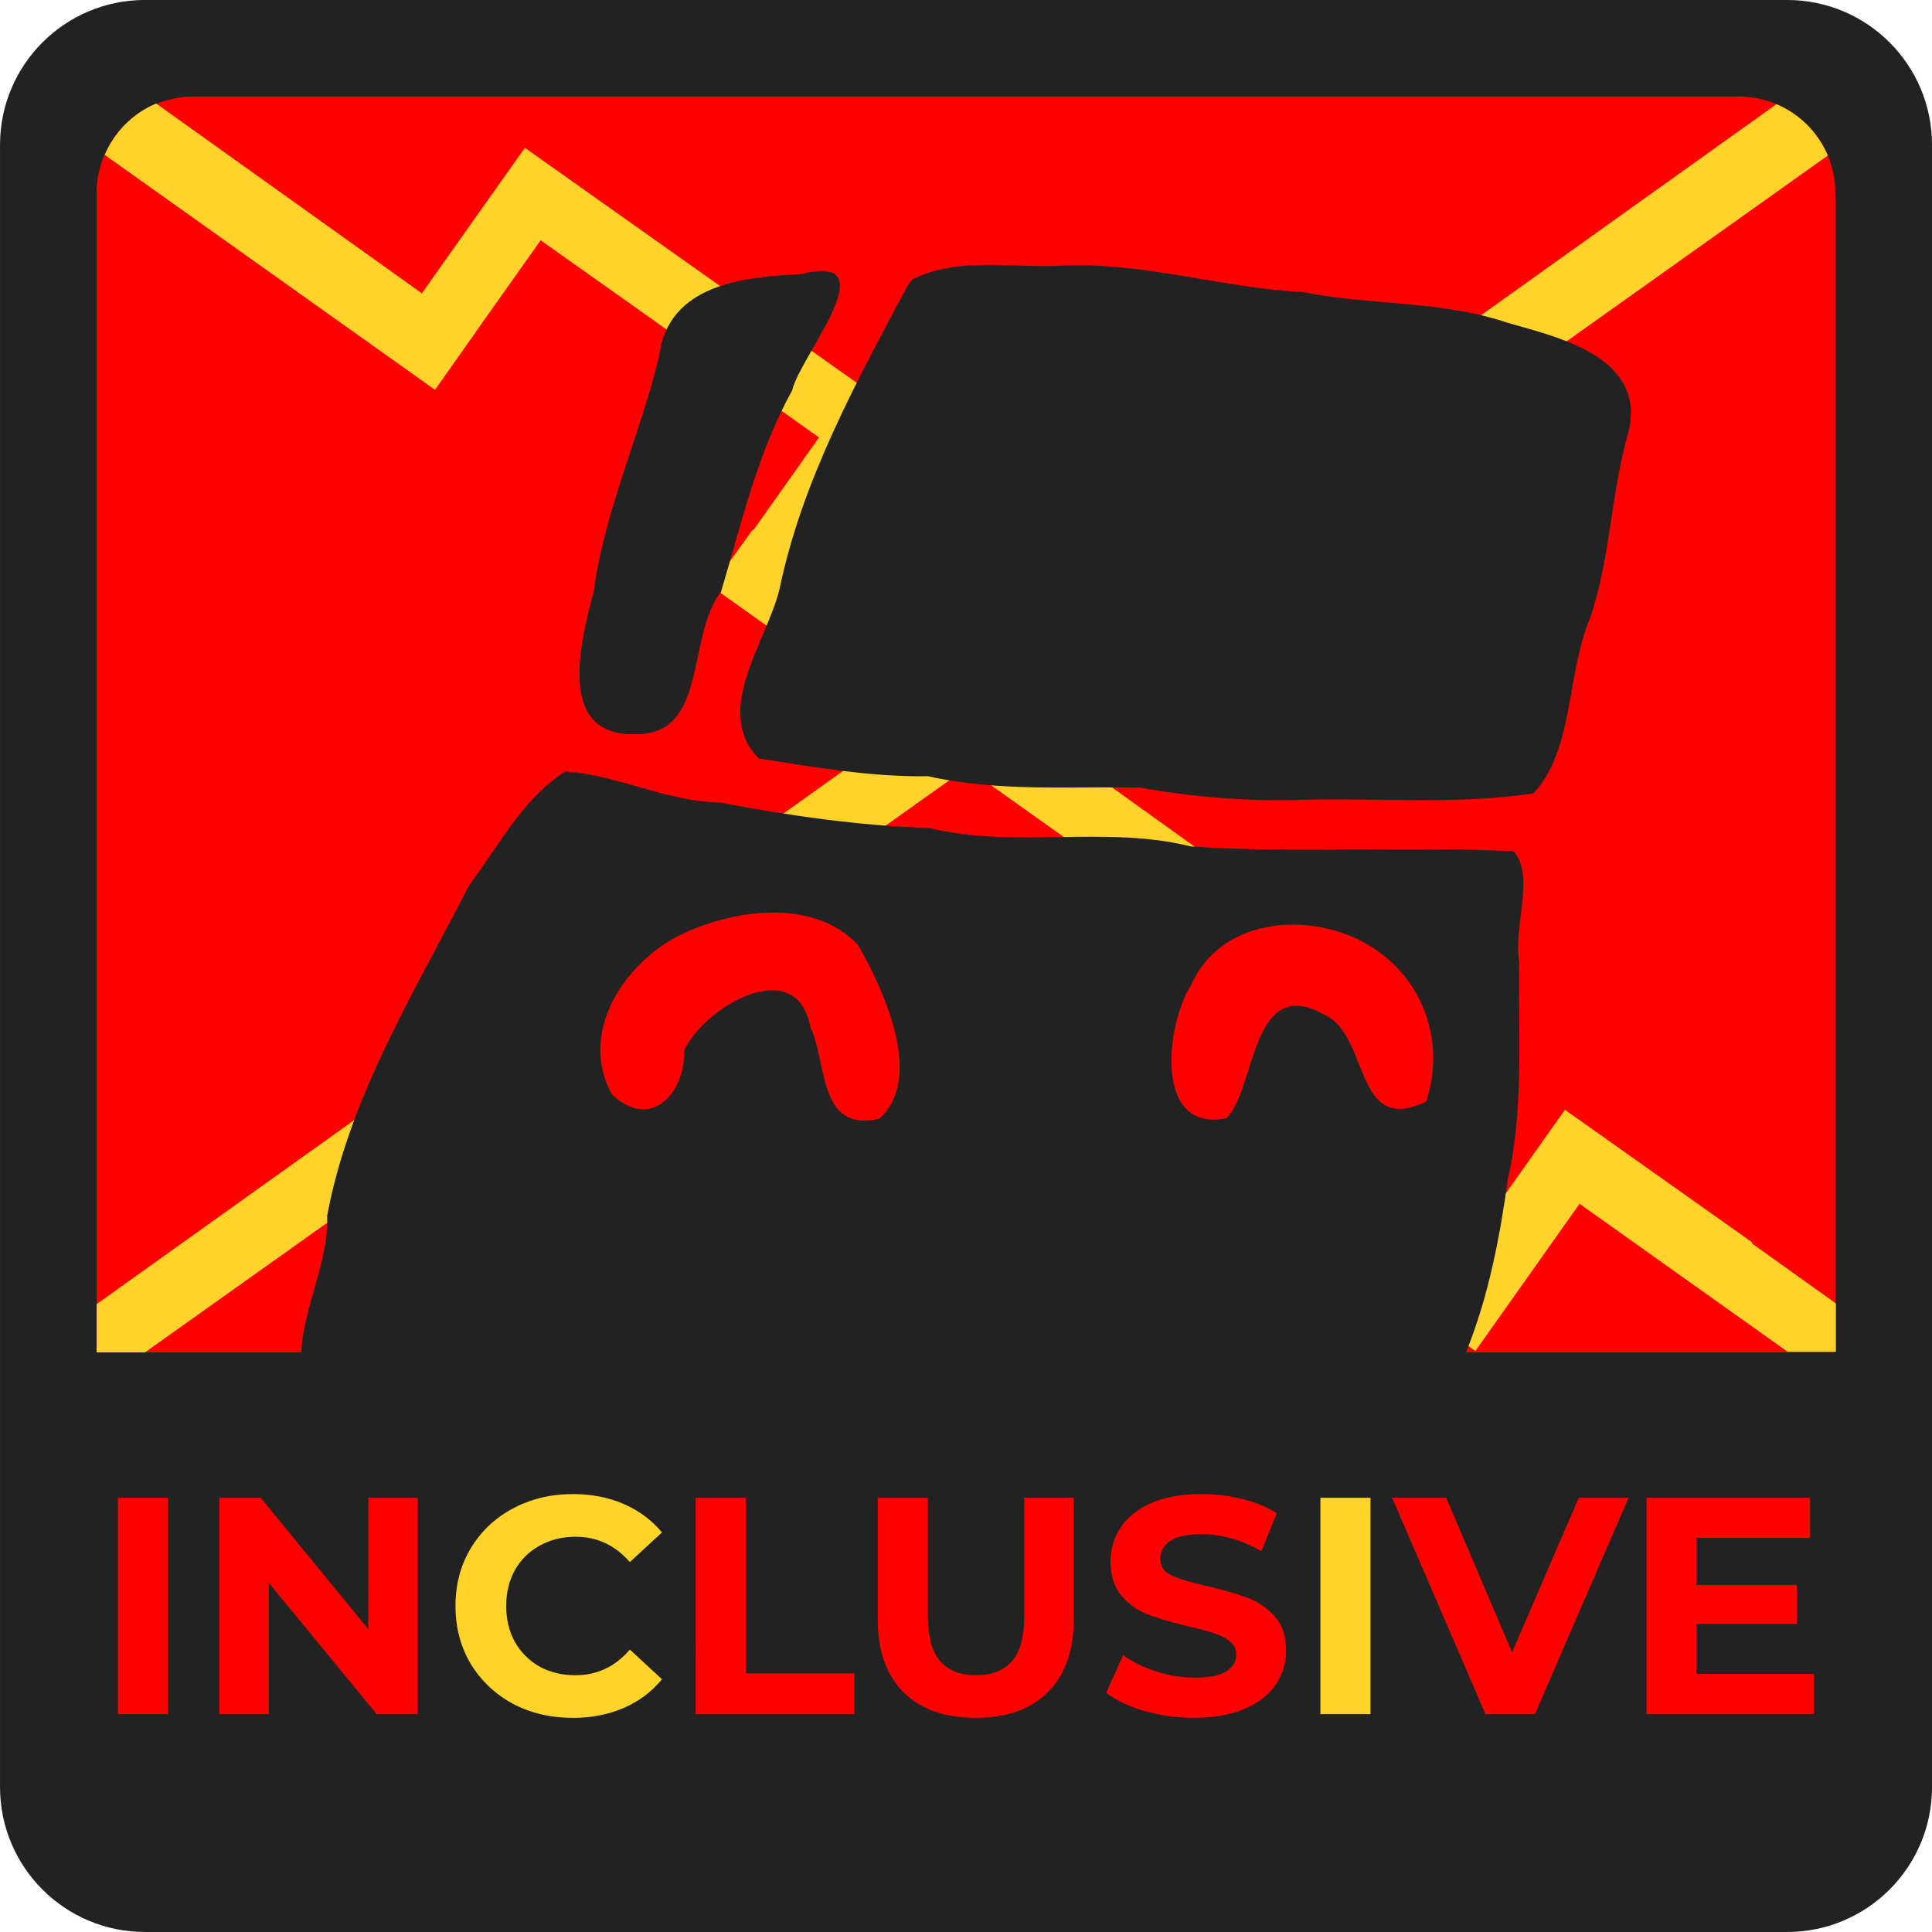
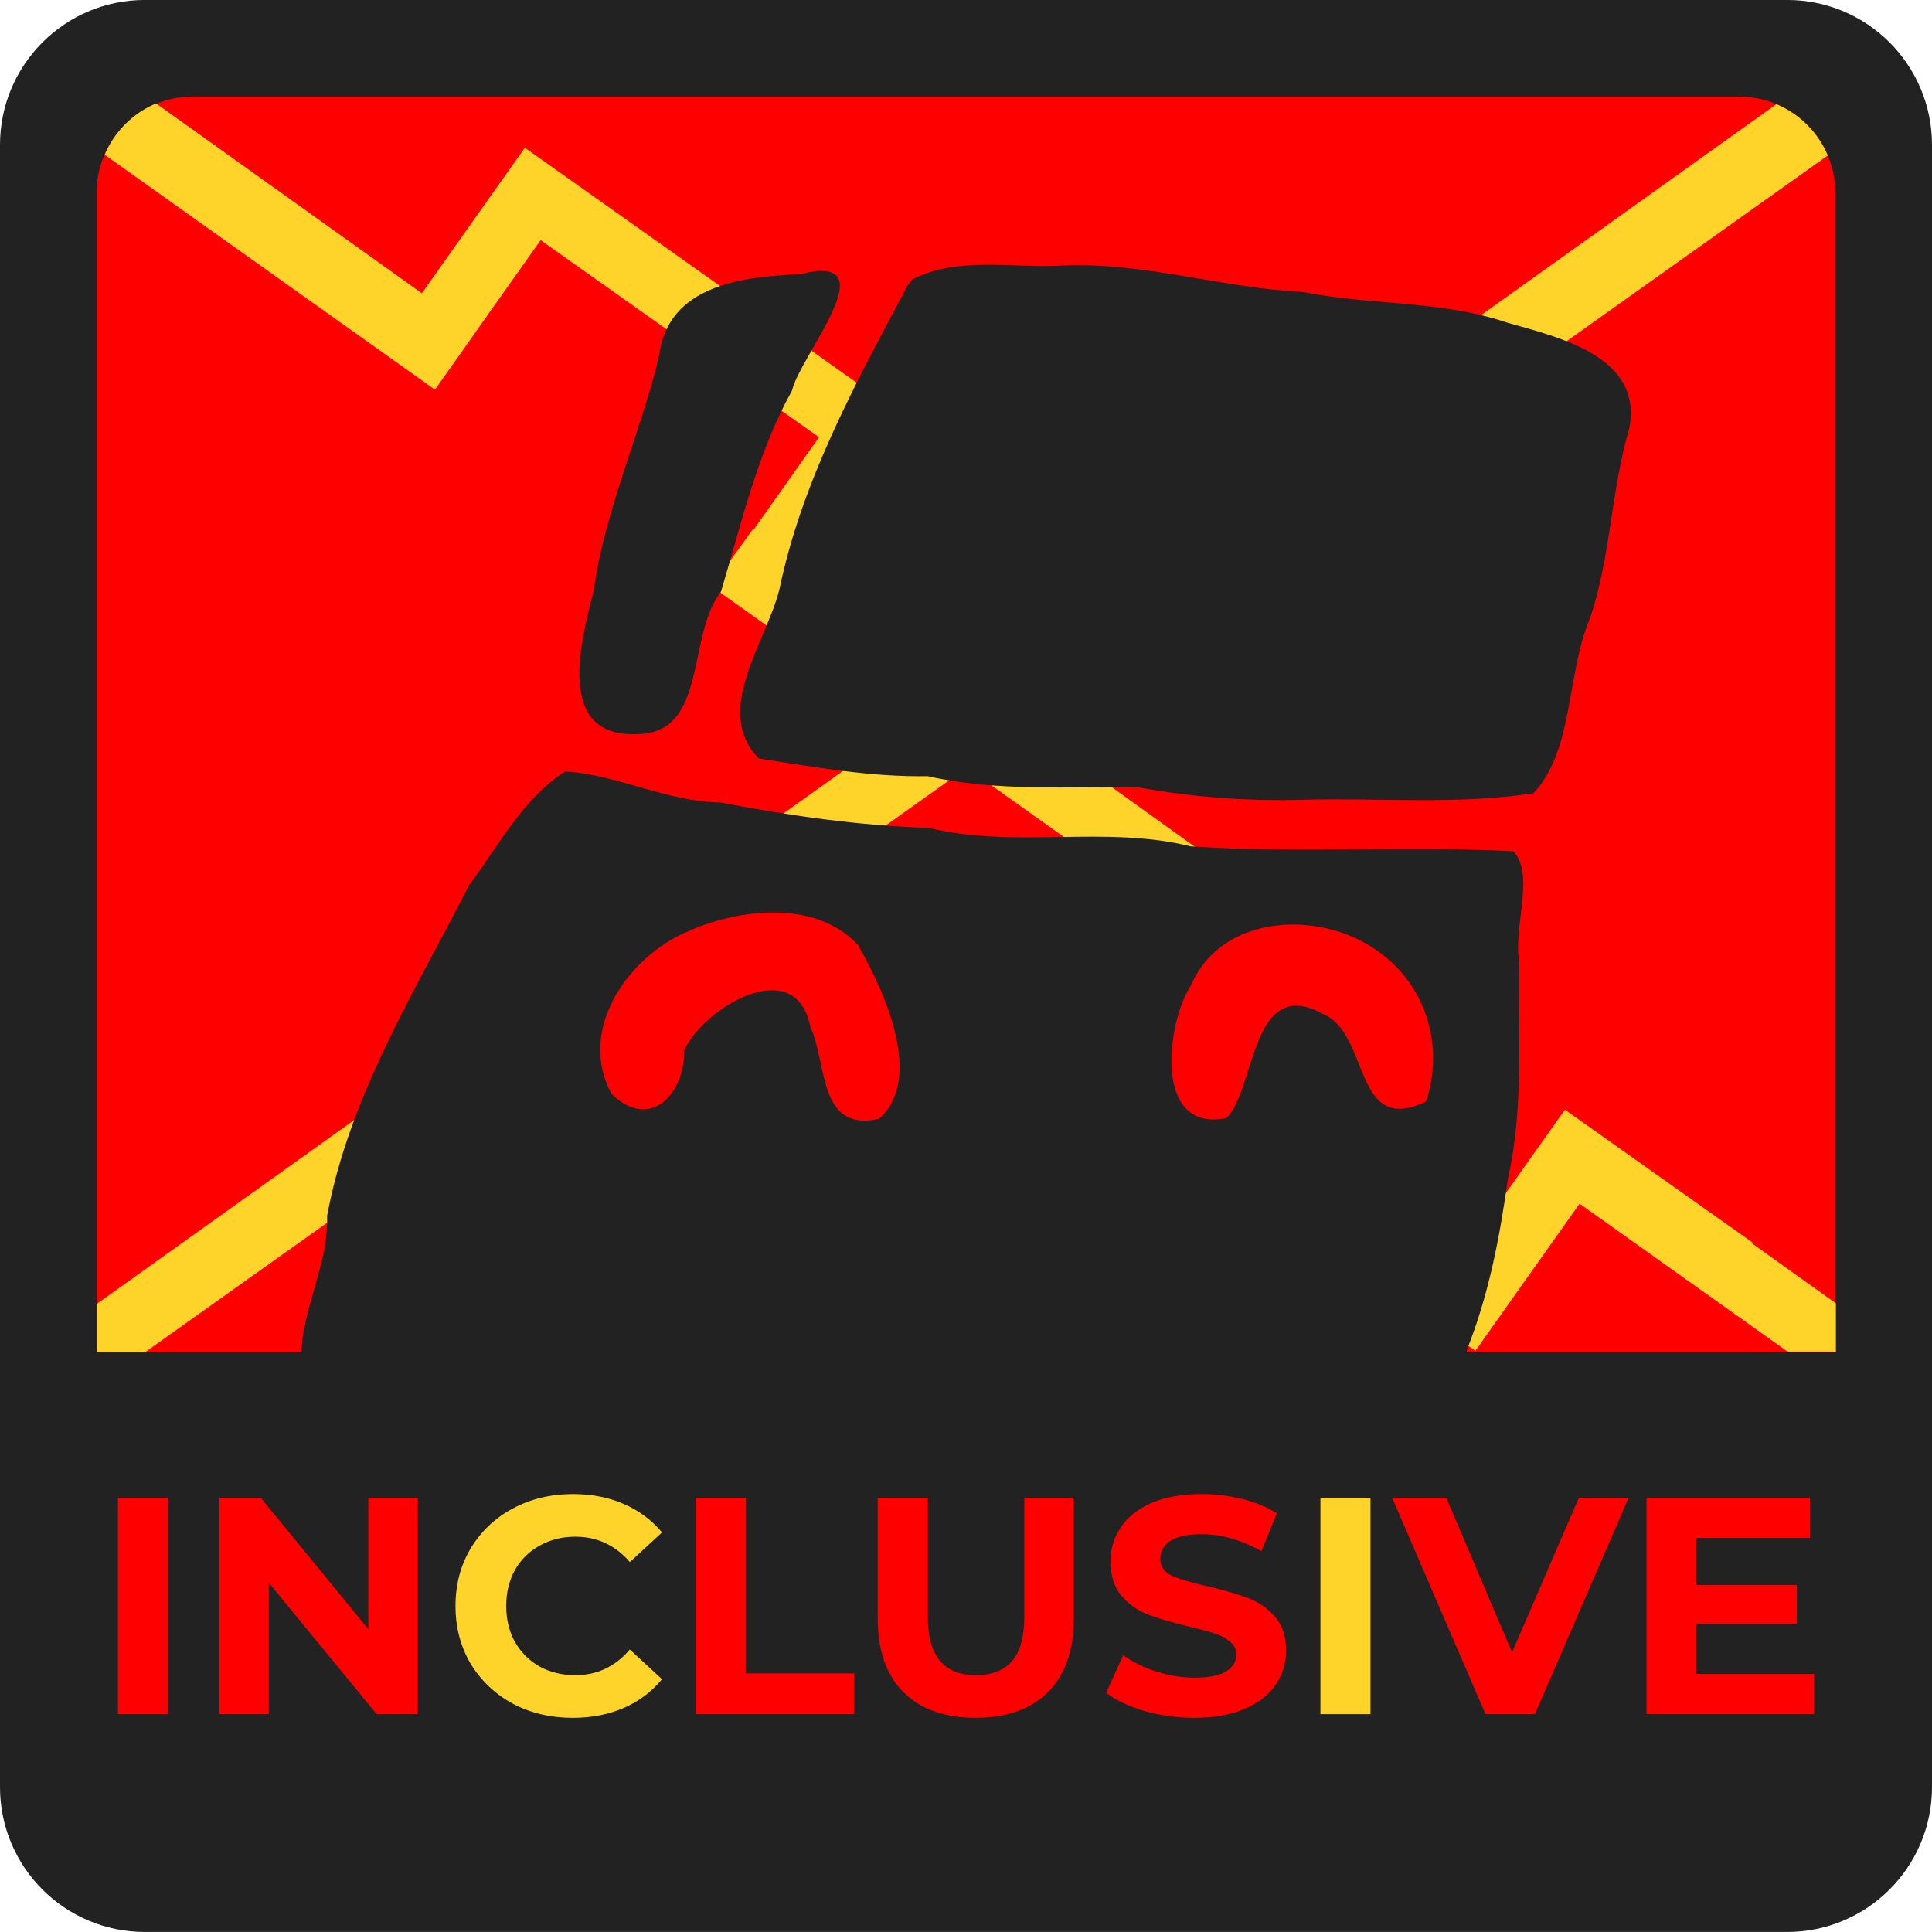
- <svg xmlns="http://www.w3.org/2000/svg" width="200" height="200" viewBox="0 0 52.917 52.917" version="1.1" id="svg8">
-   <defs id="defs2">
-     <rect x="-73.152" y="-5.8" width="68.474" height="15.528" id="rect909" />
-     <rect x="-246.629" y="131.758" width="70.776" height="28.972" id="rect867" />
+ <svg xmlns="http://www.w3.org/2000/svg" width="200" height="200" viewBox="0 0 52.917 52.917">
+   <defs>
+     <path id="a" d="M-73.152-5.8h68.474V9.728h-68.474z" />
  </defs>
-   <g id="layer1" transform="translate(249.8045,-91.40947)">
-     <rect y="91.409" x="-249.804" height="52.917" width="52.917" id="rect5238-5" style="fill:#222222;fill-opacity:1;fill-rule:nonzero;stroke:none;stroke-width:0.5;stroke-linecap:butt;stroke-linejoin:round;stroke-miterlimit:4;stroke-dasharray:none;stroke-dashoffset:0;stroke-opacity:0.909;paint-order:normal" rx="3.969" ry="3.969" />
-     <path id="rect5240-3" style="fill:#ff0000;fill-opacity:1;fill-rule:nonzero;stroke:none;stroke-width:0.5;stroke-linecap:butt;stroke-linejoin:round;stroke-miterlimit:4;stroke-dasharray:none;stroke-dashoffset:0;stroke-opacity:0.909;paint-order:normal" d="m -244.513,94.055 h 42.333 c 1.466,0 2.646,1.18 2.646,2.646 v 42.333 c 0,1.466 -1.18,2.646 -2.646,2.646 h -42.333 c -1.466,0 -2.646,-1.18 -2.646,-2.646 V 96.701 c 0,-1.466 1.18,-2.646 2.646,-2.646 z" />
-     <path id="path880" style="fill:#ffd42a;fill-opacity:1;fill-rule:nonzero;stroke:none;stroke-width:0.5;stroke-linecap:butt;stroke-linejoin:round;stroke-miterlimit:4;stroke-dasharray:none;stroke-dashoffset:0;stroke-opacity:0.909;paint-order:normal" d="m -201.148,94.263 c 0.317,0.134 0.602,0.327 0.841,0.566 0.239,0.239 0.432,0.524 0.566,0.841 l -46.095,32.782 h -1.323 v -1.323 z" />
-     <path id="path891" style="fill:#ffd42a;fill-opacity:1;stroke-width:1.265;stroke-linecap:round;paint-order:stroke fill markers" d="m -245.53,94.243 7.28,5.2 2.822,-3.985 10.588,7.497 -2.853,4.029 13.127,9.423 -1.067,1.507 -1.818,2.568 7.625,5.399 1.807,-2.552 1.077,-1.521 0.001,-0.002 5.131,3.633 -0.016,0.023 2.307,1.648 v 1.323 h -1.323 l -5.698,-4.052 -2.854,4.031 -10.588,-7.497 2.87,-4.052 -13.198,-9.386 1.121,-1.559 0.019,0.013 1.799,-2.541 -7.625,-5.399 -1.777,2.509 0.002,0.002 -1.119,1.584 -9.046,-6.434 c 0.134,-0.317 0.327,-0.602 0.566,-0.841 0.239,-0.239 0.524,-0.432 0.841,-0.566 z" />
-     <rect style="fill:#ff0000;fill-opacity:1;stroke-width:1.265;stroke-linecap:round;paint-order:stroke fill markers" id="rect903" width="9.495" height="7.577" x="-233.808" y="115.544" />
-     <rect style="fill:#ff0000;fill-opacity:1;stroke-width:1.265;stroke-linecap:round;paint-order:stroke fill markers" id="rect905" width="7.858" height="5.973" x="-218.233" y="116.54" />
+   <g transform="translate(249.804 -91.41)">
+     <rect width="52.917" height="52.917" x="-249.804" y="91.409" rx="3.969" ry="3.969" style="fill:#222;fill-opacity:1;fill-rule:nonzero;stroke:none;stroke-width:.5;stroke-linecap:butt;stroke-linejoin:round;stroke-miterlimit:4;stroke-dasharray:none;stroke-dashoffset:0;stroke-opacity:.909;paint-order:normal" />
+     <path d="M-244.513 94.055h42.334a2.64 2.64 0 0 1 2.645 2.646v42.333a2.64 2.64 0 0 1-2.645 2.646h-42.334a2.64 2.64 0 0 1-2.646-2.646V96.701a2.64 2.64 0 0 1 2.646-2.646z" style="fill:red;fill-opacity:1;fill-rule:nonzero;stroke:none;stroke-width:.5;stroke-linecap:butt;stroke-linejoin:round;stroke-miterlimit:4;stroke-dasharray:none;stroke-dashoffset:0;stroke-opacity:.909;paint-order:normal" />
+     <path d="M-201.148 94.263a2.64 2.64 0 0 1 1.407 1.406l-46.095 32.782h-1.322v-1.323z" style="fill:#ffd42a;fill-opacity:1;fill-rule:nonzero;stroke:none;stroke-width:.5;stroke-linecap:butt;stroke-linejoin:round;stroke-miterlimit:4;stroke-dasharray:none;stroke-dashoffset:0;stroke-opacity:.909;paint-order:normal" />
+     <path d="m-245.53 94.243 7.28 5.2 2.821-3.986 10.588 7.497-2.852 4.03 13.127 9.422-1.067 1.507-1.818 2.568 7.625 5.398 1.806-2.552 1.078-1.521v-.002l5.132 3.633-.016.023 2.307 1.648v1.323h-1.323l-5.698-4.052-2.854 4.03-10.588-7.496 2.87-4.053-13.198-9.386 1.12-1.559.02.013 1.799-2.542-7.625-5.398-1.777 2.51.002.001-1.12 1.584-9.046-6.434a2.64 2.64 0 0 1 1.407-1.406z" style="fill:#ffd42a;fill-opacity:1;stroke-width:1.265;stroke-linecap:round;paint-order:stroke fill markers" />
+     <path d="M-233.808 115.544h9.495v7.577h-9.495z" style="fill:red;fill-opacity:1;stroke-width:1.265;stroke-linecap:round;paint-order:stroke fill markers" />
+     <path d="M-218.233 116.54h7.858v5.973h-7.858z" style="fill:red;fill-opacity:1;stroke-width:1.265;stroke-linecap:round;paint-order:stroke fill markers" />
  </g>
-   <g id="layer2" style="display:inline">
-     <g id="g1130" transform="matrix(1.287106,0,0,1.287106,-161.3196,-224.3777)" style="fill:#222222;fill-opacity:1;stroke-width:0.777">
-       <path id="path1115" style="fill:#222222;fill-opacity:1;stroke-width:0.777" d="m 137.364,190.747 c 1.078,0.057 2.164,0.644 3.299,0.659 1.47,0.279 2.946,0.493 4.444,0.541 1.826,0.447 3.745,-0.062 5.569,0.392 2.285,0.155 4.583,-0.01 6.869,0.103 0.461,0.519 -0.009,1.595 0.119,2.356 -0.023,1.544 0.104,3.102 -0.241,4.62 -0.172,1.246 -0.408,2.473 -0.873,3.642 -0.053,0.694 -0.754,0.378 -1.207,0.447 -7.862,0 -15.725,0 -23.587,0 -0.117,-1.147 0.579,-2.166 0.541,-3.307 0.471,-2.539 1.865,-4.766 3.023,-7.036 0.631,-0.836 1.138,-1.842 2.044,-2.418 m 6.678,7.39 c 0.954,-0.841 0.139,-2.678 -0.448,-3.7 -0.932,-0.999 -2.645,-0.767 -3.78,-0.214 -1.198,0.593 -2.175,2.076 -1.463,3.386 0.822,0.799 1.564,-0.005 1.546,-0.934 0.445,-0.934 2.382,-2.063 2.685,-0.488 0.362,0.762 0.156,2.247 1.461,1.949 m 7.39,-0.011 c 0.622,-0.594 0.519,-3.065 2.057,-2.218 1.014,0.422 0.629,2.616 2.195,1.862 0.396,-1.209 -0.016,-2.512 -1.067,-3.227 -1.213,-0.846 -3.285,-0.763 -3.936,0.752 -0.52,0.795 -0.821,3.143 0.75,2.831" />
-       <path id="path1113" style="fill:#222222;fill-opacity:1;stroke-width:0.777" d="m 144.753,180.273 c 0.98,-0.5 2.146,-0.227 3.217,-0.294 1.72,-0.073 3.377,0.48 5.085,0.562 1.445,0.289 2.945,0.176 4.357,0.654 1.111,0.317 2.912,0.725 2.591,2.271 -0.389,1.323 -0.389,2.716 -0.831,4.018 -0.507,1.187 -0.337,2.79 -1.203,3.725 -1.611,0.247 -3.26,0.096 -4.889,0.138 -1.175,0.042 -2.341,-0.058 -3.499,-0.26 -1.504,-0.027 -3.02,0.092 -4.5,-0.242 -1.212,0.021 -2.404,-0.193 -3.595,-0.376 -1.001,-1.008 0.168,-2.489 0.438,-3.609 0.48,-2.311 1.63,-4.394 2.728,-6.458 l 0.1,-0.129" />
-       <path id="path1111" style="fill:#222222;fill-opacity:1;stroke-width:0.777" d="m 142.558,180.121 c 1.588,-0.287 -0.21,1.809 -0.367,2.517 -0.743,1.339 -1.078,2.833 -1.513,4.284 -0.736,0.931 -0.273,3.031 -1.794,3.028 -1.739,0.071 -1.188,-1.991 -0.913,-3.045 0.231,-1.724 0.988,-3.316 1.39,-5 0.191,-1.527 1.794,-1.688 3.018,-1.743 l 0.18,-0.041" />
-     </g>
-     <path id="path5244-6" d="m -248.349,128.451 v 8.334 c 0,3.078 2.478,5.556 5.556,5.556 h 38.894 c 3.078,0 5.556,-2.478 5.556,-5.556 v -8.334 z" style="fill:#222222;fill-opacity:1;fill-rule:nonzero;stroke:none;stroke-width:0.5;stroke-linecap:butt;stroke-linejoin:round;stroke-miterlimit:4;stroke-dasharray:none;stroke-dashoffset:0;stroke-opacity:0.909;paint-order:normal" transform="translate(249.8045,-91.40947)" />
-     <g aria-label="INCLUSIVE" transform="translate(75.67969,44.96748)" id="text907" style="font-style:normal;font-weight:normal;font-size:8.467px;line-height:1.25;font-family:sans-serif;white-space:pre;shape-inside:url(#rect909);fill:#000000;fill-opacity:1;stroke:none">
-       <path d="m -72.45,-3.944 h 1.372 v 5.927 h -1.372 z" style="font-style:normal;font-variant:normal;font-weight:bold;font-stretch:normal;font-size:8.467px;font-family:Montserrat;-inkscape-font-specification:'Montserrat Bold';fill:#ff0000;fill-opacity:1" id="path913" />
-       <path d="m -64.237,-3.944 v 5.927 h -1.126 l -2.955,-3.598 v 3.598 h -1.355 v -5.927 h 1.135 l 2.946,3.598 V -3.944 Z" style="font-style:normal;font-variant:normal;font-weight:bold;font-stretch:normal;font-size:8.467px;font-family:Montserrat;-inkscape-font-specification:'Montserrat Bold';fill:#ff0000;fill-opacity:1" id="path915" />
-       <path d="m -59.995,2.084 q -0.906,0 -1.643,-0.389 -0.728,-0.398 -1.151,-1.092 -0.415,-0.703 -0.415,-1.583 0,-0.881 0.415,-1.575 0.423,-0.703 1.151,-1.092 0.737,-0.398 1.651,-0.398 0.77,0 1.389,0.271 0.627,0.271 1.05,0.779 l -0.881,0.813 q -0.601,-0.694 -1.49,-0.694 -0.55,0 -0.982,0.246 -0.432,0.237 -0.677,0.669 -0.237,0.432 -0.237,0.982 0,0.55 0.237,0.982 0.246,0.432 0.677,0.677 0.432,0.237 0.982,0.237 0.889,0 1.49,-0.703 l 0.881,0.813 q -0.423,0.516 -1.05,0.787 -0.627,0.271 -1.397,0.271 z" style="font-style:normal;font-variant:normal;font-weight:bold;font-stretch:normal;font-size:8.467px;font-family:Montserrat;-inkscape-font-specification:'Montserrat Bold';fill:#ffd42a;fill-opacity:1" id="path917" />
-       <path d="m -56.625,-3.944 h 1.372 v 4.809 h 2.972 V 1.983 h -4.343 z" style="font-style:normal;font-variant:normal;font-weight:bold;font-stretch:normal;font-size:8.467px;font-family:Montserrat;-inkscape-font-specification:'Montserrat Bold';fill:#ff0000;fill-opacity:1" id="path919" />
-       <path d="m -48.955,2.084 q -1.27,0 -1.981,-0.703 -0.703,-0.703 -0.703,-2.007 V -3.944 h 1.372 v 3.268 q 0,1.592 1.321,1.592 0.643,0 0.982,-0.381 0.339,-0.389 0.339,-1.211 V -3.944 h 1.355 v 3.319 q 0,1.304 -0.711,2.007 -0.703,0.703 -1.973,0.703 z" style="font-style:normal;font-variant:normal;font-weight:bold;font-stretch:normal;font-size:8.467px;font-family:Montserrat;-inkscape-font-specification:'Montserrat Bold';fill:#ff0000;fill-opacity:1" id="path921" />
-       <path d="m -42.969,2.084 q -0.703,0 -1.363,-0.186 -0.652,-0.195 -1.05,-0.5 l 0.466,-1.033 q 0.381,0.279 0.906,0.449 0.525,0.169 1.05,0.169 0.584,0 0.864,-0.169 0.279,-0.178 0.279,-0.466 0,-0.212 -0.169,-0.347 -0.161,-0.144 -0.423,-0.229 -0.254,-0.085 -0.694,-0.186 -0.677,-0.161 -1.109,-0.322 -0.432,-0.161 -0.745,-0.516 -0.305,-0.356 -0.305,-0.948 0,-0.516 0.279,-0.931 0.279,-0.423 0.838,-0.669 0.567,-0.246 1.38,-0.246 0.567,0 1.109,0.135 0.542,0.135 0.948,0.389 l -0.423,1.041 q -0.821,-0.466 -1.643,-0.466 -0.576,0 -0.855,0.186 -0.271,0.186 -0.271,0.491 0,0.305 0.313,0.457 0.322,0.144 0.974,0.288 0.677,0.161 1.109,0.322 0.432,0.161 0.737,0.508 0.313,0.347 0.313,0.94 0,0.508 -0.288,0.931 -0.279,0.415 -0.847,0.66 -0.567,0.246 -1.38,0.246 z" style="font-style:normal;font-variant:normal;font-weight:bold;font-stretch:normal;font-size:8.467px;font-family:Montserrat;-inkscape-font-specification:'Montserrat Bold';fill:#ff0000;fill-opacity:1" id="path923" />
-       <path d="m -39.514,-3.944 h 1.372 v 5.927 h -1.372 z" style="font-style:normal;font-variant:normal;font-weight:bold;font-stretch:normal;font-size:8.467px;font-family:Montserrat;-inkscape-font-specification:'Montserrat Bold';fill:#ffd42a;fill-opacity:1" id="path925" />
-       <path d="m -31.073,-3.944 -2.565,5.927 h -1.355 l -2.557,-5.927 h 1.482 l 1.803,4.233 1.829,-4.233 z" style="font-style:normal;font-variant:normal;font-weight:bold;font-stretch:normal;font-size:8.467px;font-family:Montserrat;-inkscape-font-specification:'Montserrat Bold';fill:#ff0000;fill-opacity:1" id="path927" />
-       <path d="M -25.993,0.882 V 1.983 h -4.589 v -5.927 h 4.479 v 1.101 h -3.116 v 1.287 h 2.752 v 1.067 h -2.752 v 1.372 z" style="font-style:normal;font-variant:normal;font-weight:bold;font-stretch:normal;font-size:8.467px;font-family:Montserrat;-inkscape-font-specification:'Montserrat Bold';fill:#ff0000;fill-opacity:1" id="path929" />
+   <g style="display:inline">
+     <path d="M137.364 190.747c1.078.056 2.164.644 3.299.659 1.47.278 2.946.493 4.444.541 1.825.447 3.744-.062 5.569.392 2.285.155 4.583-.01 6.868.104.461.518-.009 1.594.12 2.356-.024 1.543.104 3.101-.241 4.62-.172 1.245-.408 2.472-.874 3.641-.052.695-.754.379-1.206.448h-23.587c-.117-1.147.578-2.166.541-3.308.471-2.539 1.865-4.766 3.023-7.036.63-.836 1.138-1.842 2.044-2.418m6.678 7.39c.954-.841.139-2.678-.449-3.7-.932-1-2.644-.768-3.78-.214-1.198.592-2.175 2.076-1.463 3.386.822.8 1.564-.005 1.546-.934.446-.933 2.383-2.062 2.685-.488.362.762.156 2.248 1.462 1.95m7.39-.012c.621-.594.518-3.065 2.056-2.218 1.014.421.63 2.616 2.195 1.862.396-1.209-.015-2.513-1.066-3.227-1.213-.847-3.285-.763-3.936.751-.52.795-.82 3.143.75 2.831m-6.679-17.85c.98-.5 2.146-.228 3.217-.294 1.72-.073 3.377.48 5.085.562 1.445.289 2.945.175 4.357.654 1.111.316 2.912.725 2.59 2.271-.388 1.323-.389 2.716-.83 4.018-.507 1.188-.337 2.79-1.203 3.725-1.611.247-3.26.096-4.89.138a16.85 16.85 0 0 1-3.498-.26c-1.504-.027-3.02.093-4.5-.241-1.212.02-2.404-.193-3.595-.376-1-1.009.167-2.49.438-3.61.48-2.31 1.63-4.394 2.728-6.458l.1-.13m-2.194-.151c1.588-.287-.21 1.809-.367 2.517-.743 1.339-1.078 2.833-1.513 4.284-.736.93-.273 3.03-1.794 3.028-1.74.071-1.188-1.991-.914-3.045.231-1.724.988-3.316 1.39-5 .19-1.527 1.794-1.688 3.018-1.742l.18-.042" style="fill:#222;fill-opacity:1;stroke-width:.777" transform="translate(-161.32 -224.378) scale(1.2871)" />
+     <path d="M-248.35 128.451v8.335a5.544 5.544 0 0 0 5.557 5.556h38.894a5.544 5.544 0 0 0 5.556-5.556v-8.335z" style="fill:#222;fill-opacity:1;fill-rule:nonzero;stroke:none;stroke-width:.5;stroke-linecap:butt;stroke-linejoin:round;stroke-miterlimit:4;stroke-dasharray:none;stroke-dashoffset:0;stroke-opacity:.909;paint-order:normal" transform="translate(249.804 -91.41)" />
+     <g aria-label="INCLUSIVE" style="font-style:normal;font-weight:400;font-size:8.467px;line-height:1.25;font-family:sans-serif;white-space:pre;shape-inside:url(#a);fill:#000;fill-opacity:1;stroke:none" transform="translate(75.68 44.967)">
+       <path d="M-72.45-3.944h1.372v5.927h-1.372zm8.213 0v5.927h-1.126l-2.955-3.599v3.599h-1.355v-5.927h1.135l2.946 3.598v-3.598Z" style="font-style:normal;font-variant:normal;font-weight:700;font-stretch:normal;font-size:8.467px;font-family:Montserrat;-inkscape-font-specification:&quot;Montserrat Bold&quot;;fill:red;fill-opacity:1" />
+       <path d="M-59.995 2.084q-.906 0-1.643-.389-.728-.398-1.151-1.092-.415-.703-.415-1.584 0-.88.415-1.574.423-.703 1.151-1.093.737-.397 1.651-.397.77 0 1.389.27.626.271 1.05.78l-.88.812q-.602-.694-1.491-.694-.55 0-.982.245-.432.238-.677.67-.237.431-.237.981t.237.983q.245.431.677.677.432.237.982.237.889 0 1.49-.703l.88.813q-.423.517-1.05.788-.626.27-1.396.27z" style="font-style:normal;font-variant:normal;font-weight:700;font-stretch:normal;font-size:8.467px;font-family:Montserrat;-inkscape-font-specification:&quot;Montserrat Bold&quot;;fill:#ffd42a;fill-opacity:1" />
+       <path d="M-56.625-3.944h1.371v4.81h2.972v1.117h-4.343zm7.67 6.028q-1.27 0-1.98-.702-.704-.703-.704-2.007v-3.319h1.372v3.268q0 1.592 1.32 1.592.644 0 .983-.381.339-.39.339-1.21v-3.269h1.354v3.32q0 1.303-.71 2.006-.704.702-1.974.702zm5.986 0q-.702 0-1.363-.186-.652-.195-1.05-.5l.466-1.032q.38.28.906.448.525.17 1.05.17.584 0 .863-.17.28-.177.28-.465 0-.212-.17-.347-.16-.144-.423-.229-.254-.085-.694-.186-.678-.161-1.11-.322-.431-.16-.744-.516-.305-.356-.305-.949 0-.516.28-.931.279-.423.837-.669.568-.245 1.38-.245.568 0 1.11.135.541.135.948.39l-.423 1.04q-.822-.465-1.643-.465-.576 0-.855.186-.271.187-.271.492 0 .304.313.457.322.144.974.288.677.16 1.109.321.432.161.737.508.313.347.313.94 0 .508-.288.931-.28.415-.847.66-.567.246-1.38.246z" style="font-style:normal;font-variant:normal;font-weight:700;font-stretch:normal;font-size:8.467px;font-family:Montserrat;-inkscape-font-specification:&quot;Montserrat Bold&quot;;fill:red;fill-opacity:1" />
+       <path d="M-39.514-3.944h1.371v5.927h-1.371z" style="font-style:normal;font-variant:normal;font-weight:700;font-stretch:normal;font-size:8.467px;font-family:Montserrat;-inkscape-font-specification:&quot;Montserrat Bold&quot;;fill:#ffd42a;fill-opacity:1" />
+       <path d="m-31.073-3.944-2.565 5.927h-1.355l-2.557-5.927h1.482L-34.265.29l1.829-4.233zm5.08 4.826v1.1h-4.589v-5.926h4.479v1.1h-3.116v1.288h2.752V-.49h-2.752V.882z" style="font-style:normal;font-variant:normal;font-weight:700;font-stretch:normal;font-size:8.467px;font-family:Montserrat;-inkscape-font-specification:&quot;Montserrat Bold&quot;;fill:red;fill-opacity:1" />
    </g>
  </g>
</svg>
